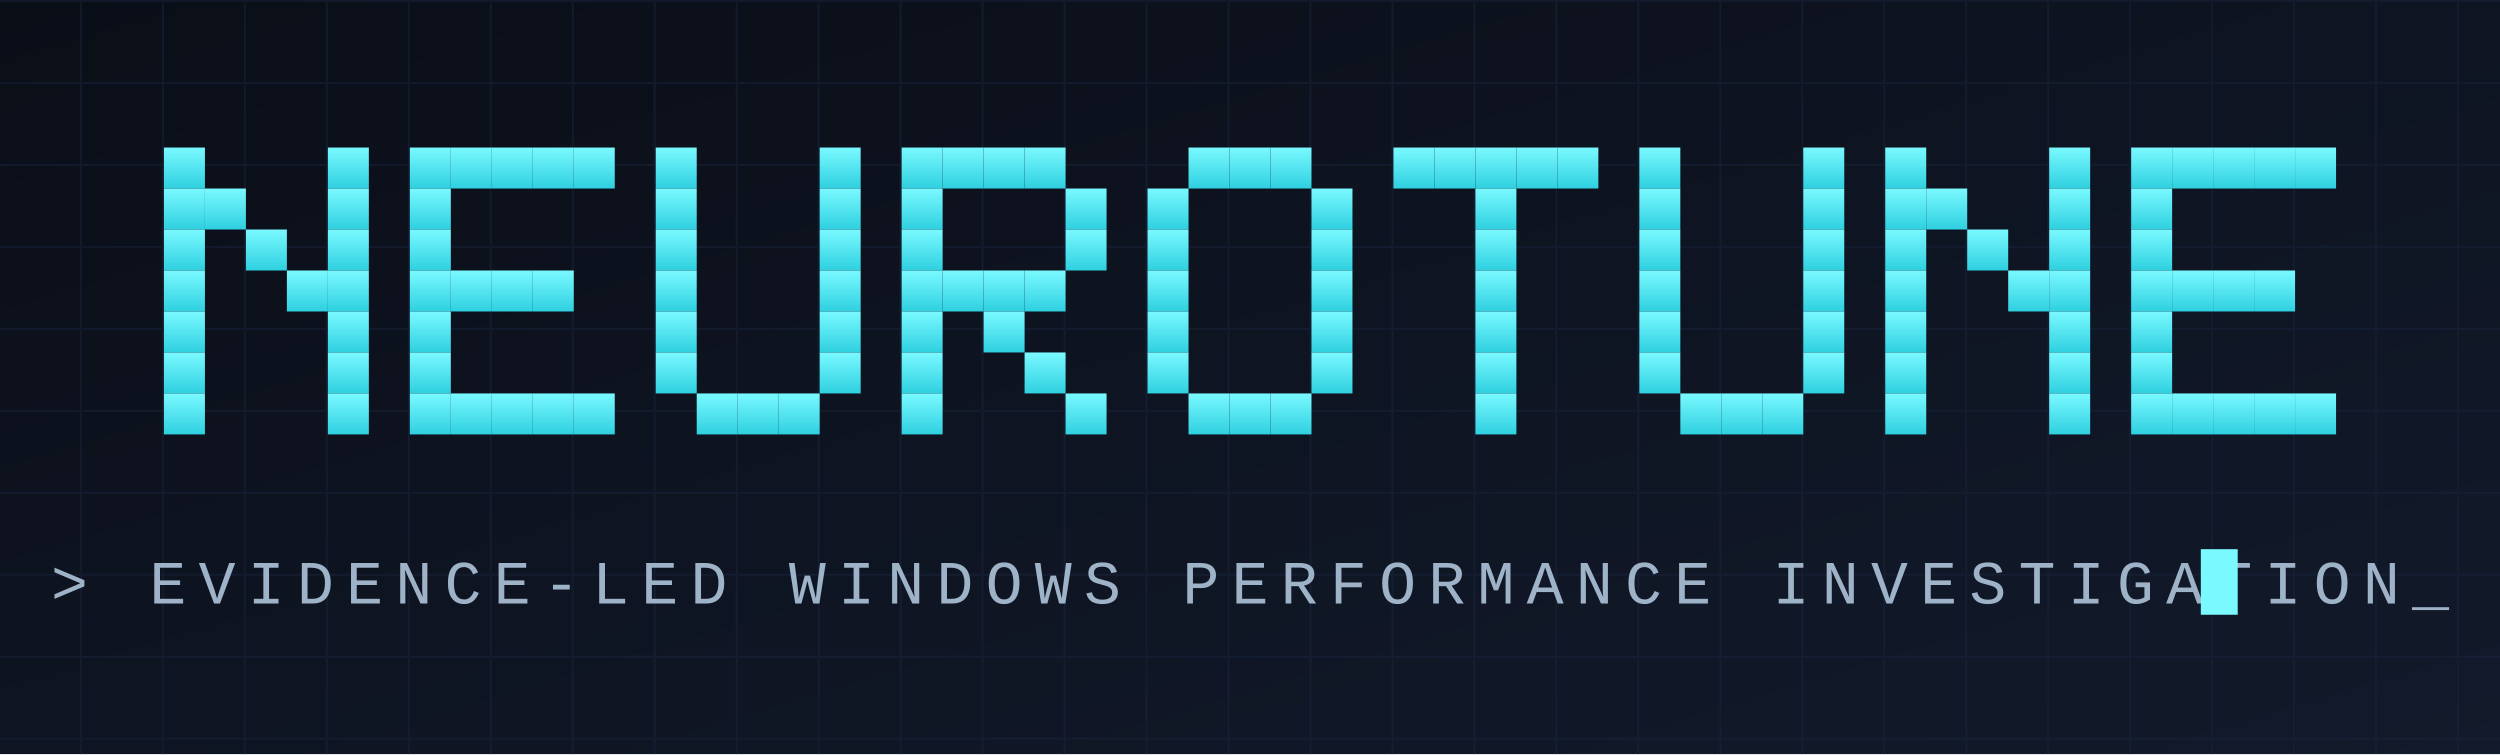
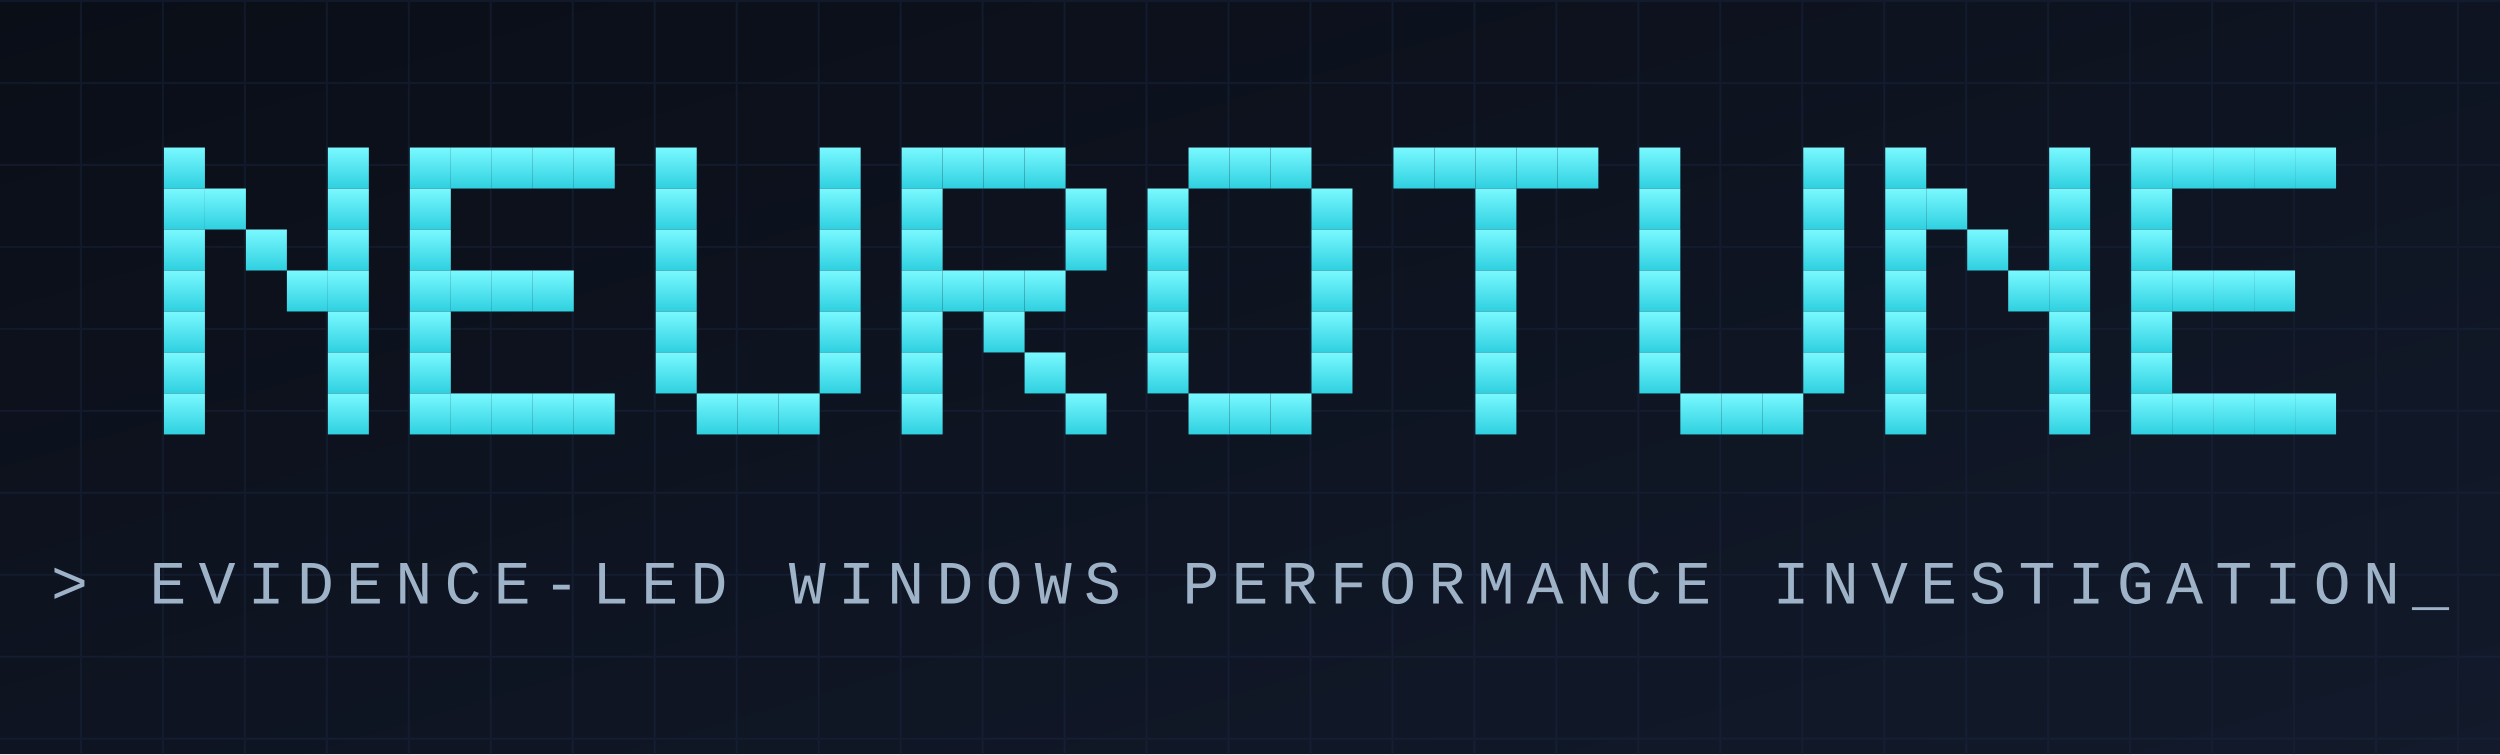
<svg xmlns="http://www.w3.org/2000/svg" viewBox="0 0 610 184" width="610" height="184" role="img" aria-label="NEUROTUNE">
  <defs>
    <linearGradient id="bg" x1="0" y1="0" x2="1" y2="1">
      <stop offset="0" stop-color="#0a0e17" />
      <stop offset="1" stop-color="#121a2b" />
    </linearGradient>
    <linearGradient id="px" x1="0" y1="0" x2="0" y2="1">
      <stop offset="0" stop-color="#7af9ff" />
      <stop offset="1" stop-color="#2fd0e0" />
    </linearGradient>
    <pattern id="grid" width="20" height="20" patternUnits="userSpaceOnUse">
      <path d="M0 0H20V20" fill="none" stroke="#17223a" stroke-width="1" />
    </pattern>
  </defs>
  <rect width="610" height="184" fill="url(#bg)" />
  <rect width="610" height="184" fill="url(#grid)" opacity="0.5" />
  <rect x="40" y="36" width="10" height="10" fill="url(#px)" />
  <rect x="80" y="36" width="10" height="10" fill="url(#px)" />
  <rect x="40" y="46" width="10" height="10" fill="url(#px)" />
  <rect x="50" y="46" width="10" height="10" fill="url(#px)" />
  <rect x="80" y="46" width="10" height="10" fill="url(#px)" />
  <rect x="40" y="56" width="10" height="10" fill="url(#px)" />
  <rect x="60" y="56" width="10" height="10" fill="url(#px)" />
  <rect x="80" y="56" width="10" height="10" fill="url(#px)" />
  <rect x="40" y="66" width="10" height="10" fill="url(#px)" />
  <rect x="70" y="66" width="10" height="10" fill="url(#px)" />
  <rect x="80" y="66" width="10" height="10" fill="url(#px)" />
  <rect x="40" y="76" width="10" height="10" fill="url(#px)" />
  <rect x="80" y="76" width="10" height="10" fill="url(#px)" />
  <rect x="40" y="86" width="10" height="10" fill="url(#px)" />
  <rect x="80" y="86" width="10" height="10" fill="url(#px)" />
  <rect x="40" y="96" width="10" height="10" fill="url(#px)" />
  <rect x="80" y="96" width="10" height="10" fill="url(#px)" />
  <rect x="100" y="36" width="10" height="10" fill="url(#px)" />
  <rect x="110" y="36" width="10" height="10" fill="url(#px)" />
  <rect x="120" y="36" width="10" height="10" fill="url(#px)" />
  <rect x="130" y="36" width="10" height="10" fill="url(#px)" />
  <rect x="140" y="36" width="10" height="10" fill="url(#px)" />
  <rect x="100" y="46" width="10" height="10" fill="url(#px)" />
  <rect x="100" y="56" width="10" height="10" fill="url(#px)" />
  <rect x="100" y="66" width="10" height="10" fill="url(#px)" />
  <rect x="110" y="66" width="10" height="10" fill="url(#px)" />
  <rect x="120" y="66" width="10" height="10" fill="url(#px)" />
  <rect x="130" y="66" width="10" height="10" fill="url(#px)" />
  <rect x="100" y="76" width="10" height="10" fill="url(#px)" />
  <rect x="100" y="86" width="10" height="10" fill="url(#px)" />
  <rect x="100" y="96" width="10" height="10" fill="url(#px)" />
  <rect x="110" y="96" width="10" height="10" fill="url(#px)" />
  <rect x="120" y="96" width="10" height="10" fill="url(#px)" />
  <rect x="130" y="96" width="10" height="10" fill="url(#px)" />
  <rect x="140" y="96" width="10" height="10" fill="url(#px)" />
  <rect x="160" y="36" width="10" height="10" fill="url(#px)" />
  <rect x="200" y="36" width="10" height="10" fill="url(#px)" />
  <rect x="160" y="46" width="10" height="10" fill="url(#px)" />
  <rect x="200" y="46" width="10" height="10" fill="url(#px)" />
  <rect x="160" y="56" width="10" height="10" fill="url(#px)" />
  <rect x="200" y="56" width="10" height="10" fill="url(#px)" />
  <rect x="160" y="66" width="10" height="10" fill="url(#px)" />
  <rect x="200" y="66" width="10" height="10" fill="url(#px)" />
  <rect x="160" y="76" width="10" height="10" fill="url(#px)" />
  <rect x="200" y="76" width="10" height="10" fill="url(#px)" />
  <rect x="160" y="86" width="10" height="10" fill="url(#px)" />
  <rect x="200" y="86" width="10" height="10" fill="url(#px)" />
  <rect x="170" y="96" width="10" height="10" fill="url(#px)" />
  <rect x="180" y="96" width="10" height="10" fill="url(#px)" />
  <rect x="190" y="96" width="10" height="10" fill="url(#px)" />
  <rect x="220" y="36" width="10" height="10" fill="url(#px)" />
  <rect x="230" y="36" width="10" height="10" fill="url(#px)" />
  <rect x="240" y="36" width="10" height="10" fill="url(#px)" />
  <rect x="250" y="36" width="10" height="10" fill="url(#px)" />
  <rect x="220" y="46" width="10" height="10" fill="url(#px)" />
  <rect x="260" y="46" width="10" height="10" fill="url(#px)" />
  <rect x="220" y="56" width="10" height="10" fill="url(#px)" />
  <rect x="260" y="56" width="10" height="10" fill="url(#px)" />
  <rect x="220" y="66" width="10" height="10" fill="url(#px)" />
  <rect x="230" y="66" width="10" height="10" fill="url(#px)" />
  <rect x="240" y="66" width="10" height="10" fill="url(#px)" />
  <rect x="250" y="66" width="10" height="10" fill="url(#px)" />
  <rect x="220" y="76" width="10" height="10" fill="url(#px)" />
  <rect x="240" y="76" width="10" height="10" fill="url(#px)" />
  <rect x="220" y="86" width="10" height="10" fill="url(#px)" />
  <rect x="250" y="86" width="10" height="10" fill="url(#px)" />
  <rect x="220" y="96" width="10" height="10" fill="url(#px)" />
  <rect x="260" y="96" width="10" height="10" fill="url(#px)" />
  <rect x="290" y="36" width="10" height="10" fill="url(#px)" />
  <rect x="300" y="36" width="10" height="10" fill="url(#px)" />
  <rect x="310" y="36" width="10" height="10" fill="url(#px)" />
  <rect x="280" y="46" width="10" height="10" fill="url(#px)" />
  <rect x="320" y="46" width="10" height="10" fill="url(#px)" />
  <rect x="280" y="56" width="10" height="10" fill="url(#px)" />
  <rect x="320" y="56" width="10" height="10" fill="url(#px)" />
  <rect x="280" y="66" width="10" height="10" fill="url(#px)" />
  <rect x="320" y="66" width="10" height="10" fill="url(#px)" />
  <rect x="280" y="76" width="10" height="10" fill="url(#px)" />
  <rect x="320" y="76" width="10" height="10" fill="url(#px)" />
  <rect x="280" y="86" width="10" height="10" fill="url(#px)" />
  <rect x="320" y="86" width="10" height="10" fill="url(#px)" />
  <rect x="290" y="96" width="10" height="10" fill="url(#px)" />
  <rect x="300" y="96" width="10" height="10" fill="url(#px)" />
  <rect x="310" y="96" width="10" height="10" fill="url(#px)" />
  <rect x="340" y="36" width="10" height="10" fill="url(#px)" />
  <rect x="350" y="36" width="10" height="10" fill="url(#px)" />
  <rect x="360" y="36" width="10" height="10" fill="url(#px)" />
  <rect x="370" y="36" width="10" height="10" fill="url(#px)" />
  <rect x="380" y="36" width="10" height="10" fill="url(#px)" />
  <rect x="360" y="46" width="10" height="10" fill="url(#px)" />
  <rect x="360" y="56" width="10" height="10" fill="url(#px)" />
  <rect x="360" y="66" width="10" height="10" fill="url(#px)" />
  <rect x="360" y="76" width="10" height="10" fill="url(#px)" />
  <rect x="360" y="86" width="10" height="10" fill="url(#px)" />
  <rect x="360" y="96" width="10" height="10" fill="url(#px)" />
  <rect x="400" y="36" width="10" height="10" fill="url(#px)" />
  <rect x="440" y="36" width="10" height="10" fill="url(#px)" />
  <rect x="400" y="46" width="10" height="10" fill="url(#px)" />
  <rect x="440" y="46" width="10" height="10" fill="url(#px)" />
  <rect x="400" y="56" width="10" height="10" fill="url(#px)" />
  <rect x="440" y="56" width="10" height="10" fill="url(#px)" />
  <rect x="400" y="66" width="10" height="10" fill="url(#px)" />
  <rect x="440" y="66" width="10" height="10" fill="url(#px)" />
  <rect x="400" y="76" width="10" height="10" fill="url(#px)" />
  <rect x="440" y="76" width="10" height="10" fill="url(#px)" />
  <rect x="400" y="86" width="10" height="10" fill="url(#px)" />
  <rect x="440" y="86" width="10" height="10" fill="url(#px)" />
  <rect x="410" y="96" width="10" height="10" fill="url(#px)" />
  <rect x="420" y="96" width="10" height="10" fill="url(#px)" />
  <rect x="430" y="96" width="10" height="10" fill="url(#px)" />
  <rect x="460" y="36" width="10" height="10" fill="url(#px)" />
  <rect x="500" y="36" width="10" height="10" fill="url(#px)" />
  <rect x="460" y="46" width="10" height="10" fill="url(#px)" />
  <rect x="470" y="46" width="10" height="10" fill="url(#px)" />
  <rect x="500" y="46" width="10" height="10" fill="url(#px)" />
  <rect x="460" y="56" width="10" height="10" fill="url(#px)" />
  <rect x="480" y="56" width="10" height="10" fill="url(#px)" />
  <rect x="500" y="56" width="10" height="10" fill="url(#px)" />
  <rect x="460" y="66" width="10" height="10" fill="url(#px)" />
  <rect x="490" y="66" width="10" height="10" fill="url(#px)" />
  <rect x="500" y="66" width="10" height="10" fill="url(#px)" />
  <rect x="460" y="76" width="10" height="10" fill="url(#px)" />
  <rect x="500" y="76" width="10" height="10" fill="url(#px)" />
  <rect x="460" y="86" width="10" height="10" fill="url(#px)" />
  <rect x="500" y="86" width="10" height="10" fill="url(#px)" />
  <rect x="460" y="96" width="10" height="10" fill="url(#px)" />
  <rect x="500" y="96" width="10" height="10" fill="url(#px)" />
  <rect x="520" y="36" width="10" height="10" fill="url(#px)" />
  <rect x="530" y="36" width="10" height="10" fill="url(#px)" />
  <rect x="540" y="36" width="10" height="10" fill="url(#px)" />
  <rect x="550" y="36" width="10" height="10" fill="url(#px)" />
  <rect x="560" y="36" width="10" height="10" fill="url(#px)" />
  <rect x="520" y="46" width="10" height="10" fill="url(#px)" />
  <rect x="520" y="56" width="10" height="10" fill="url(#px)" />
  <rect x="520" y="66" width="10" height="10" fill="url(#px)" />
  <rect x="530" y="66" width="10" height="10" fill="url(#px)" />
  <rect x="540" y="66" width="10" height="10" fill="url(#px)" />
  <rect x="550" y="66" width="10" height="10" fill="url(#px)" />
  <rect x="520" y="76" width="10" height="10" fill="url(#px)" />
  <rect x="520" y="86" width="10" height="10" fill="url(#px)" />
  <rect x="520" y="96" width="10" height="10" fill="url(#px)" />
  <rect x="530" y="96" width="10" height="10" fill="url(#px)" />
  <rect x="540" y="96" width="10" height="10" fill="url(#px)" />
  <rect x="550" y="96" width="10" height="10" fill="url(#px)" />
  <rect x="560" y="96" width="10" height="10" fill="url(#px)" />
  <text x="305" y="143" text-anchor="middle" dominant-baseline="middle" font-family="Consolas, 'Courier New', monospace" font-size="15" letter-spacing="3" fill="#9fb3c8">&gt; EVIDENCE-LED WINDOWS PERFORMANCE INVESTIGATION_</text>
-   <rect x="537" y="134" width="9" height="16" fill="#7af9ff">
-     <animate attributeName="opacity" values="1;1;0;0;1" keyTimes="0;0.45;0.5;0.95;1" dur="1.4s" repeatCount="indefinite" />
-   </rect>
</svg>
